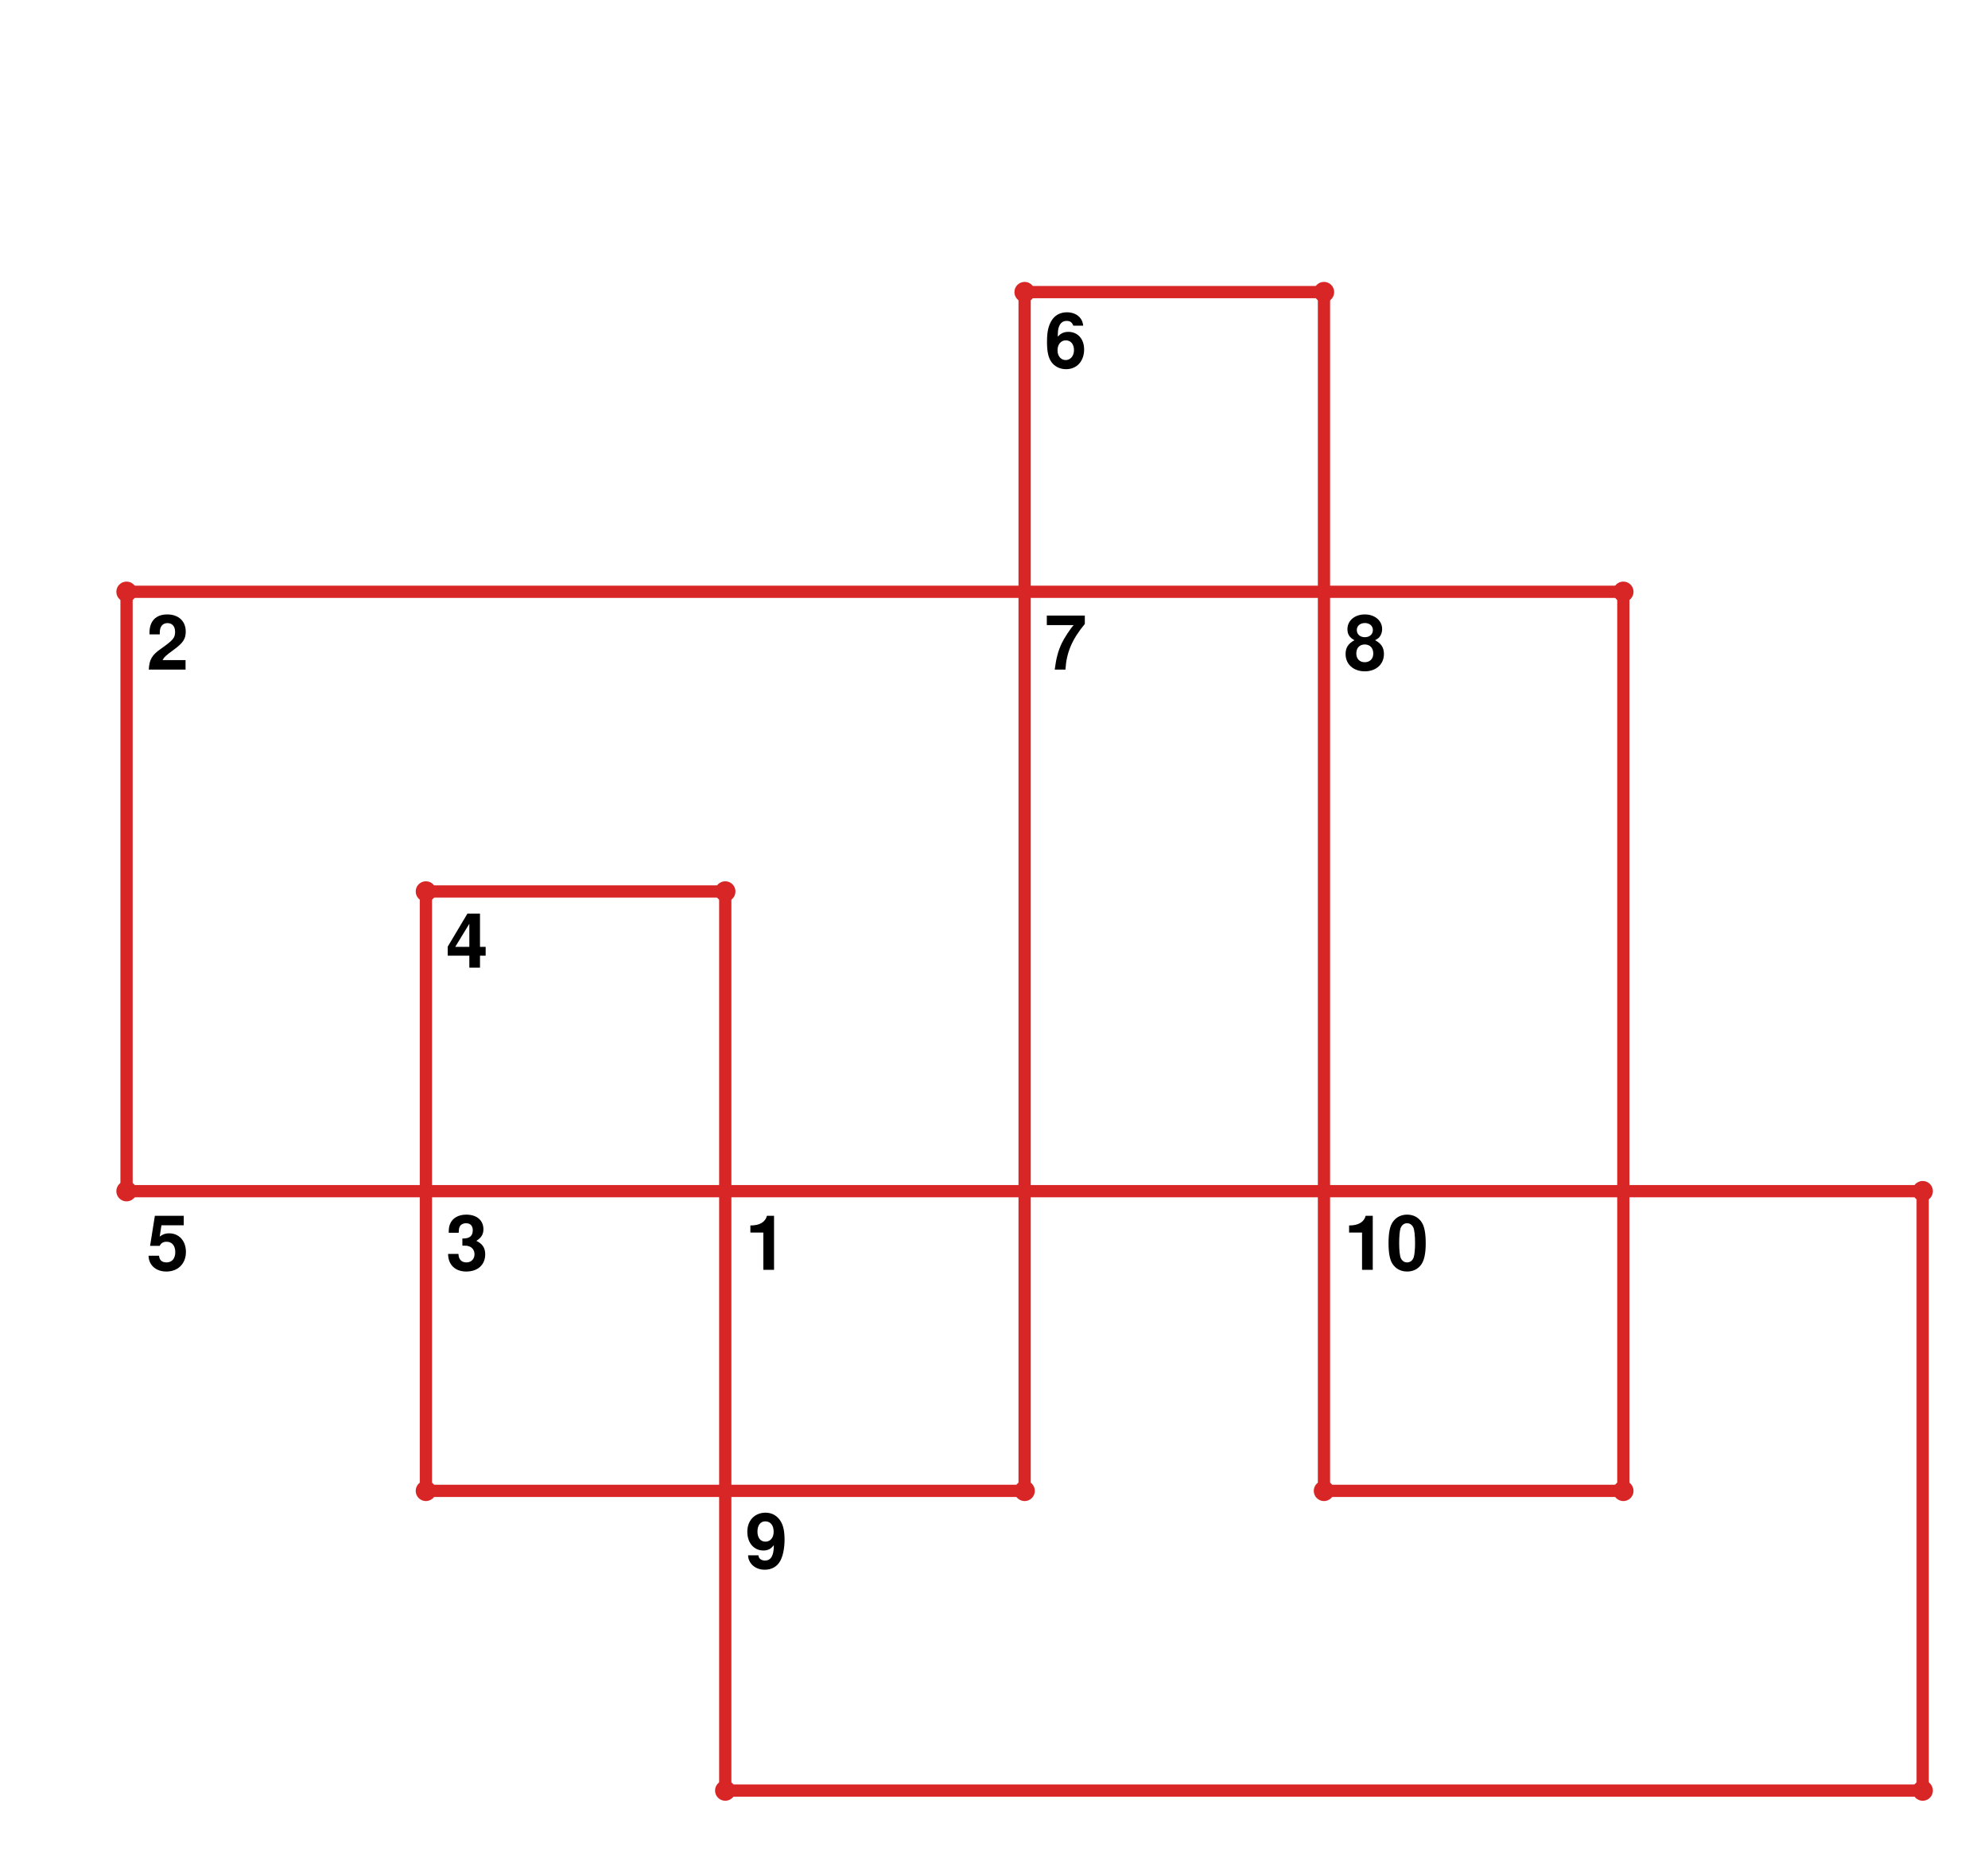
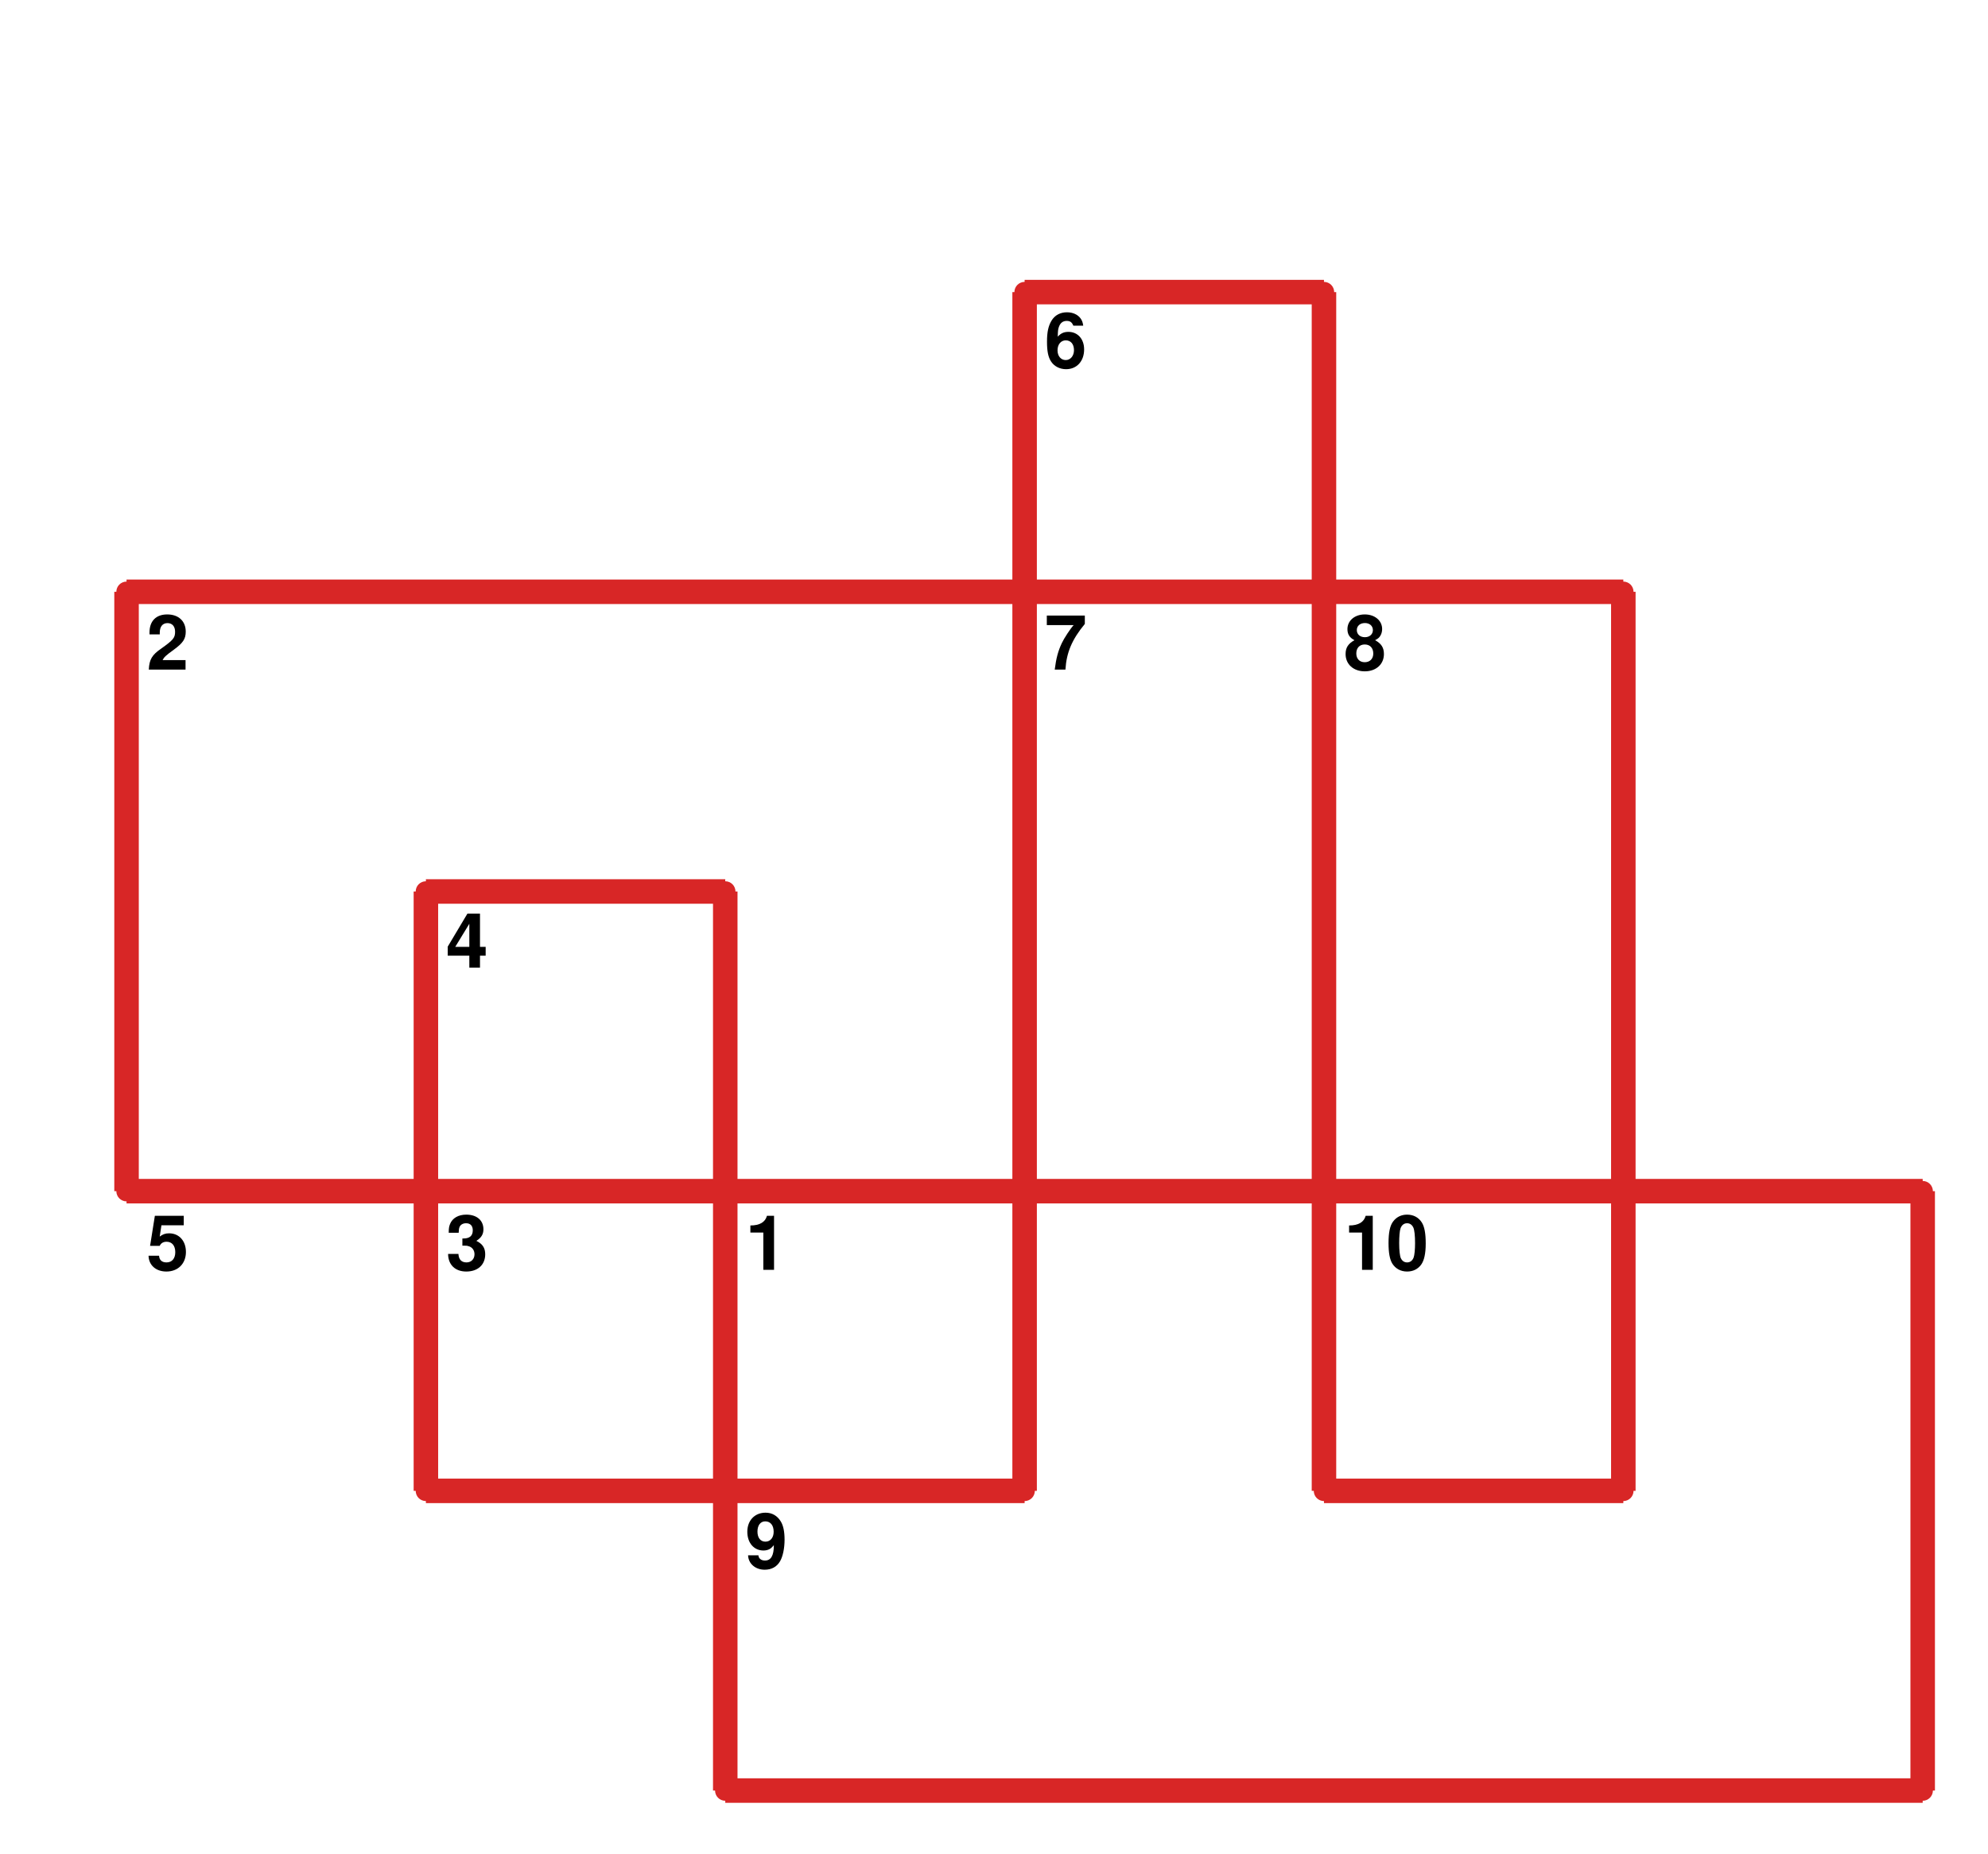
<svg xmlns="http://www.w3.org/2000/svg" width="487.000" height="454.000" viewBox="-1.000 -5.000 487.000 454.000">
  <circle cx="103.333" cy="360.14" r="2.0" stroke="#d82626" fill="#d82626" />
  <circle cx="103.333" cy="213.34" r="2.0" stroke="#d82626" fill="#d82626" />
  <circle cx="176.667" cy="213.34" r="2.0" stroke="#d82626" fill="#d82626" />
  <circle cx="176.667" cy="433.54" r="2.0" stroke="#d82626" fill="#d82626" />
  <circle cx="470.0" cy="433.54" r="2.0" stroke="#d82626" fill="#d82626" />
  <circle cx="470.0" cy="286.74" r="2.0" stroke="#d82626" fill="#d82626" />
  <circle cx="30.0" cy="286.74" r="2.0" stroke="#d82626" fill="#d82626" />
  <circle cx="30.0" cy="139.94" r="2.0" stroke="#d82626" fill="#d82626" />
  <circle cx="396.667" cy="139.94" r="2.0" stroke="#d82626" fill="#d82626" />
  <circle cx="396.667" cy="360.14" r="2.0" stroke="#d82626" fill="#d82626" />
  <circle cx="323.333" cy="360.14" r="2.0" stroke="#d82626" fill="#d82626" />
  <circle cx="323.333" cy="66.54" r="2.0" stroke="#d82626" fill="#d82626" />
  <circle cx="250.0" cy="66.54" r="2.0" stroke="#d82626" fill="#d82626" />
  <circle cx="250.0" cy="360.14" r="2.0" stroke="#d82626" fill="#d82626" />
-   <line x1="103.333" y1="360.14" x2="103.333" y2="213.34" stroke="#d82626" fill="none" stroke-width="3.0" />
-   <line x1="103.333" y1="213.34" x2="176.667" y2="213.34" stroke="#d82626" fill="none" stroke-width="3.0" />
-   <line x1="176.667" y1="213.34" x2="176.667" y2="433.54" stroke="#d82626" fill="none" stroke-width="3.0" />
-   <line x1="176.667" y1="433.54" x2="470.0" y2="433.54" stroke="#d82626" fill="none" stroke-width="3.0" />
-   <line x1="470.0" y1="433.54" x2="470.0" y2="286.74" stroke="#d82626" fill="none" stroke-width="3.0" />
-   <line x1="470.0" y1="286.74" x2="30.0" y2="286.74" stroke="#d82626" fill="none" stroke-width="3.0" />
-   <line x1="30.0" y1="286.74" x2="30.0" y2="139.94" stroke="#d82626" fill="none" stroke-width="3.0" />
-   <line x1="30.0" y1="139.94" x2="396.667" y2="139.94" stroke="#d82626" fill="none" stroke-width="3.0" />
-   <line x1="396.667" y1="139.94" x2="396.667" y2="360.14" stroke="#d82626" fill="none" stroke-width="3.0" />
-   <line x1="396.667" y1="360.14" x2="323.333" y2="360.14" stroke="#d82626" fill="none" stroke-width="3.0" />
-   <line x1="323.333" y1="360.14" x2="323.333" y2="66.54" stroke="#d82626" fill="none" stroke-width="3.0" />
-   <line x1="323.333" y1="66.54" x2="250.0" y2="66.54" stroke="#d82626" fill="none" stroke-width="3.0" />
-   <line x1="250.0" y1="66.54" x2="250.0" y2="360.14" stroke="#d82626" fill="none" stroke-width="3.0" />
-   <line x1="250.0" y1="360.14" x2="103.333" y2="360.14" stroke="#d82626" fill="none" stroke-width="3.0" />
+   <line x1="103.333" y1="360.14" x2="103.333" y2="213.34" stroke="#d82626" fill="none" stroke-width="6.0" />
+   <line x1="103.333" y1="213.34" x2="176.667" y2="213.34" stroke="#d82626" fill="none" stroke-width="6.0" />
+   <line x1="176.667" y1="213.34" x2="176.667" y2="433.54" stroke="#d82626" fill="none" stroke-width="6.0" />
+   <line x1="176.667" y1="433.54" x2="470.0" y2="433.54" stroke="#d82626" fill="none" stroke-width="6.0" />
+   <line x1="470.0" y1="433.54" x2="470.0" y2="286.74" stroke="#d82626" fill="none" stroke-width="6.0" />
+   <line x1="470.0" y1="286.74" x2="30.0" y2="286.74" stroke="#d82626" fill="none" stroke-width="6.0" />
+   <line x1="30.0" y1="286.74" x2="30.0" y2="139.94" stroke="#d82626" fill="none" stroke-width="6.0" />
+   <line x1="30.0" y1="139.94" x2="396.667" y2="139.94" stroke="#d82626" fill="none" stroke-width="6.0" />
+   <line x1="396.667" y1="139.94" x2="396.667" y2="360.14" stroke="#d82626" fill="none" stroke-width="6.0" />
+   <line x1="396.667" y1="360.14" x2="323.333" y2="360.14" stroke="#d82626" fill="none" stroke-width="6.0" />
+   <line x1="323.333" y1="360.14" x2="323.333" y2="66.54" stroke="#d82626" fill="none" stroke-width="6.0" />
+   <line x1="323.333" y1="66.54" x2="250.0" y2="66.54" stroke="#d82626" fill="none" stroke-width="6.0" />
+   <line x1="250.0" y1="66.54" x2="250.0" y2="360.14" stroke="#d82626" fill="none" stroke-width="6.0" />
+   <line x1="250.0" y1="360.14" x2="103.333" y2="360.14" stroke="#d82626" fill="none" stroke-width="6.0" />
  <text x="34.889" y="306" fill="#000" stroke-width="0.0" font-family="Nimbus Sans" font-size="14.0pt" font-weight="bold">5</text>
  <text x="108.222" y="306" fill="#000" stroke-width="0.0" font-family="Nimbus Sans" font-size="14.0pt" font-weight="bold">3</text>
  <text x="34.889" y="159" fill="#000" stroke-width="0.0" font-family="Nimbus Sans" font-size="14.0pt" font-weight="bold">2</text>
  <text x="108.222" y="232" fill="#000" stroke-width="0.0" font-family="Nimbus Sans" font-size="14.0pt" font-weight="bold">4</text>
  <text x="181.556" y="379" fill="#000" stroke-width="0.0" font-family="Nimbus Sans" font-size="14.0pt" font-weight="bold">9</text>
  <text x="328.222" y="306" fill="#000" stroke-width="0.0" font-family="Nimbus Sans" font-size="14.0pt" font-weight="bold">10</text>
  <text x="328.222" y="159" fill="#000" stroke-width="0.0" font-family="Nimbus Sans" font-size="14.0pt" font-weight="bold">8</text>
  <text x="181.556" y="306" fill="#000" stroke-width="0.0" font-family="Nimbus Sans" font-size="14.0pt" font-weight="bold">1</text>
  <text x="254.889" y="159" fill="#000" stroke-width="0.0" font-family="Nimbus Sans" font-size="14.0pt" font-weight="bold">7</text>
  <text x="254.889" y="85" fill="#000" stroke-width="0.0" font-family="Nimbus Sans" font-size="14.0pt" font-weight="bold">6</text>
</svg>
